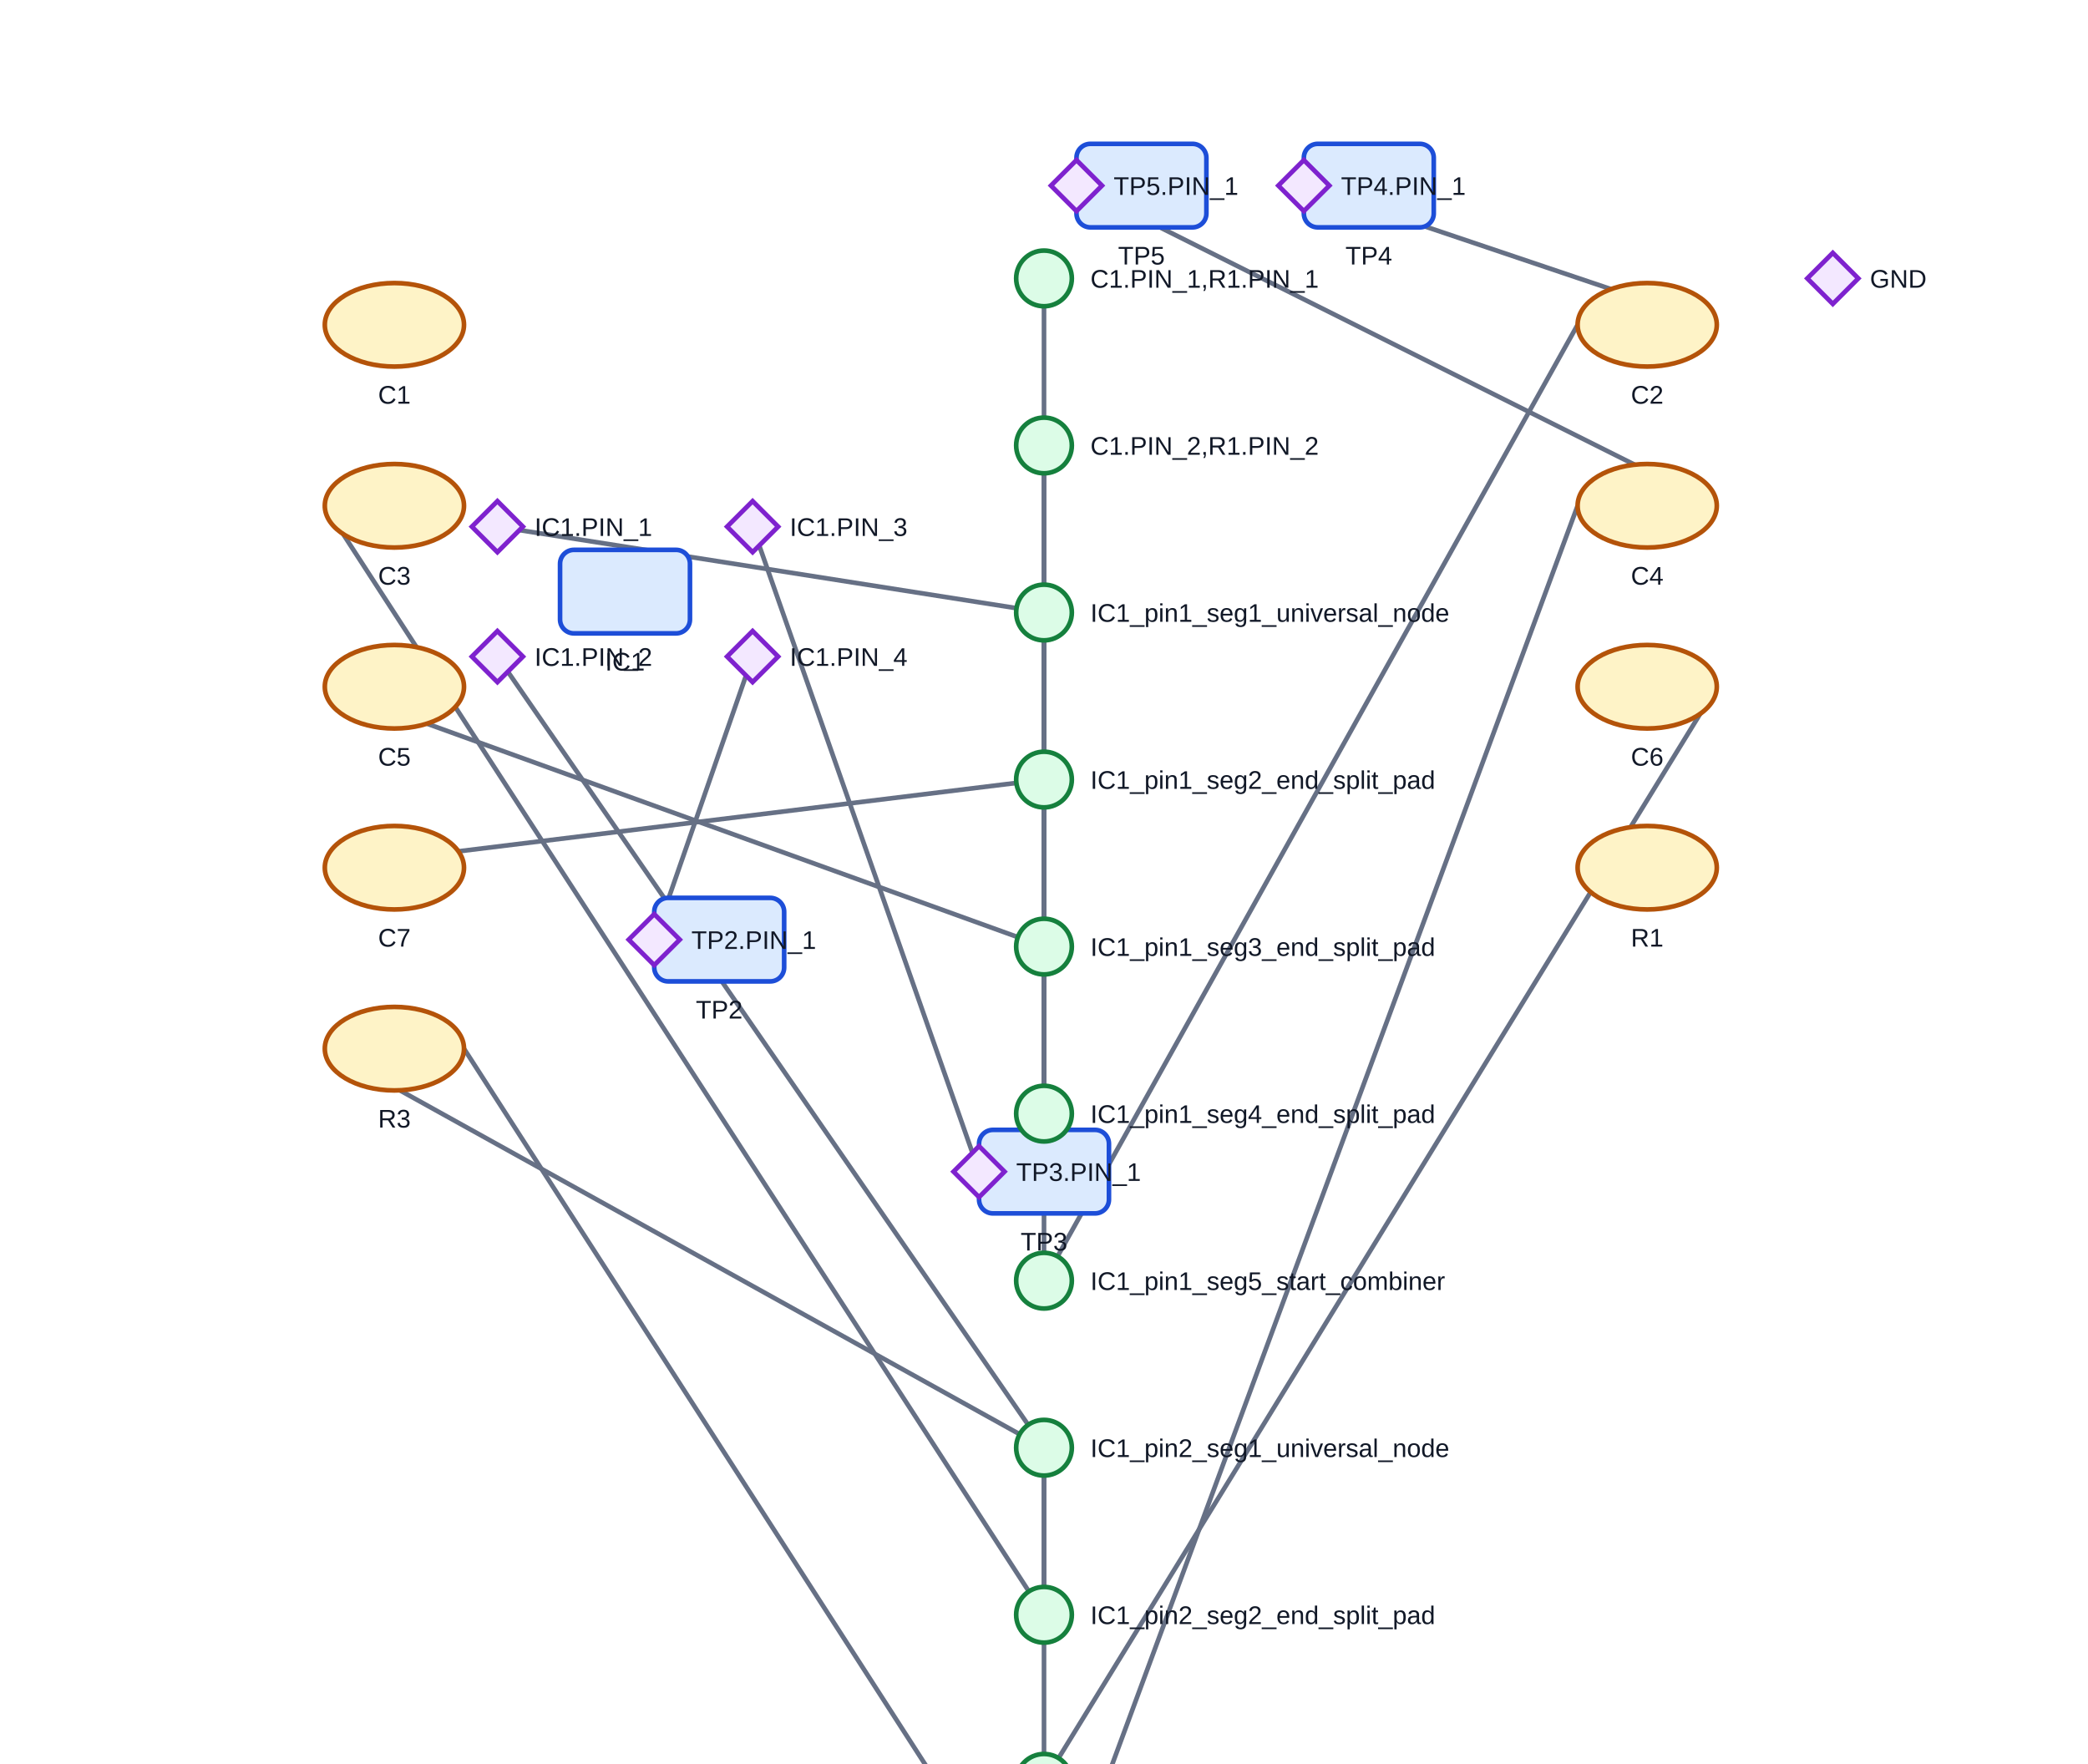
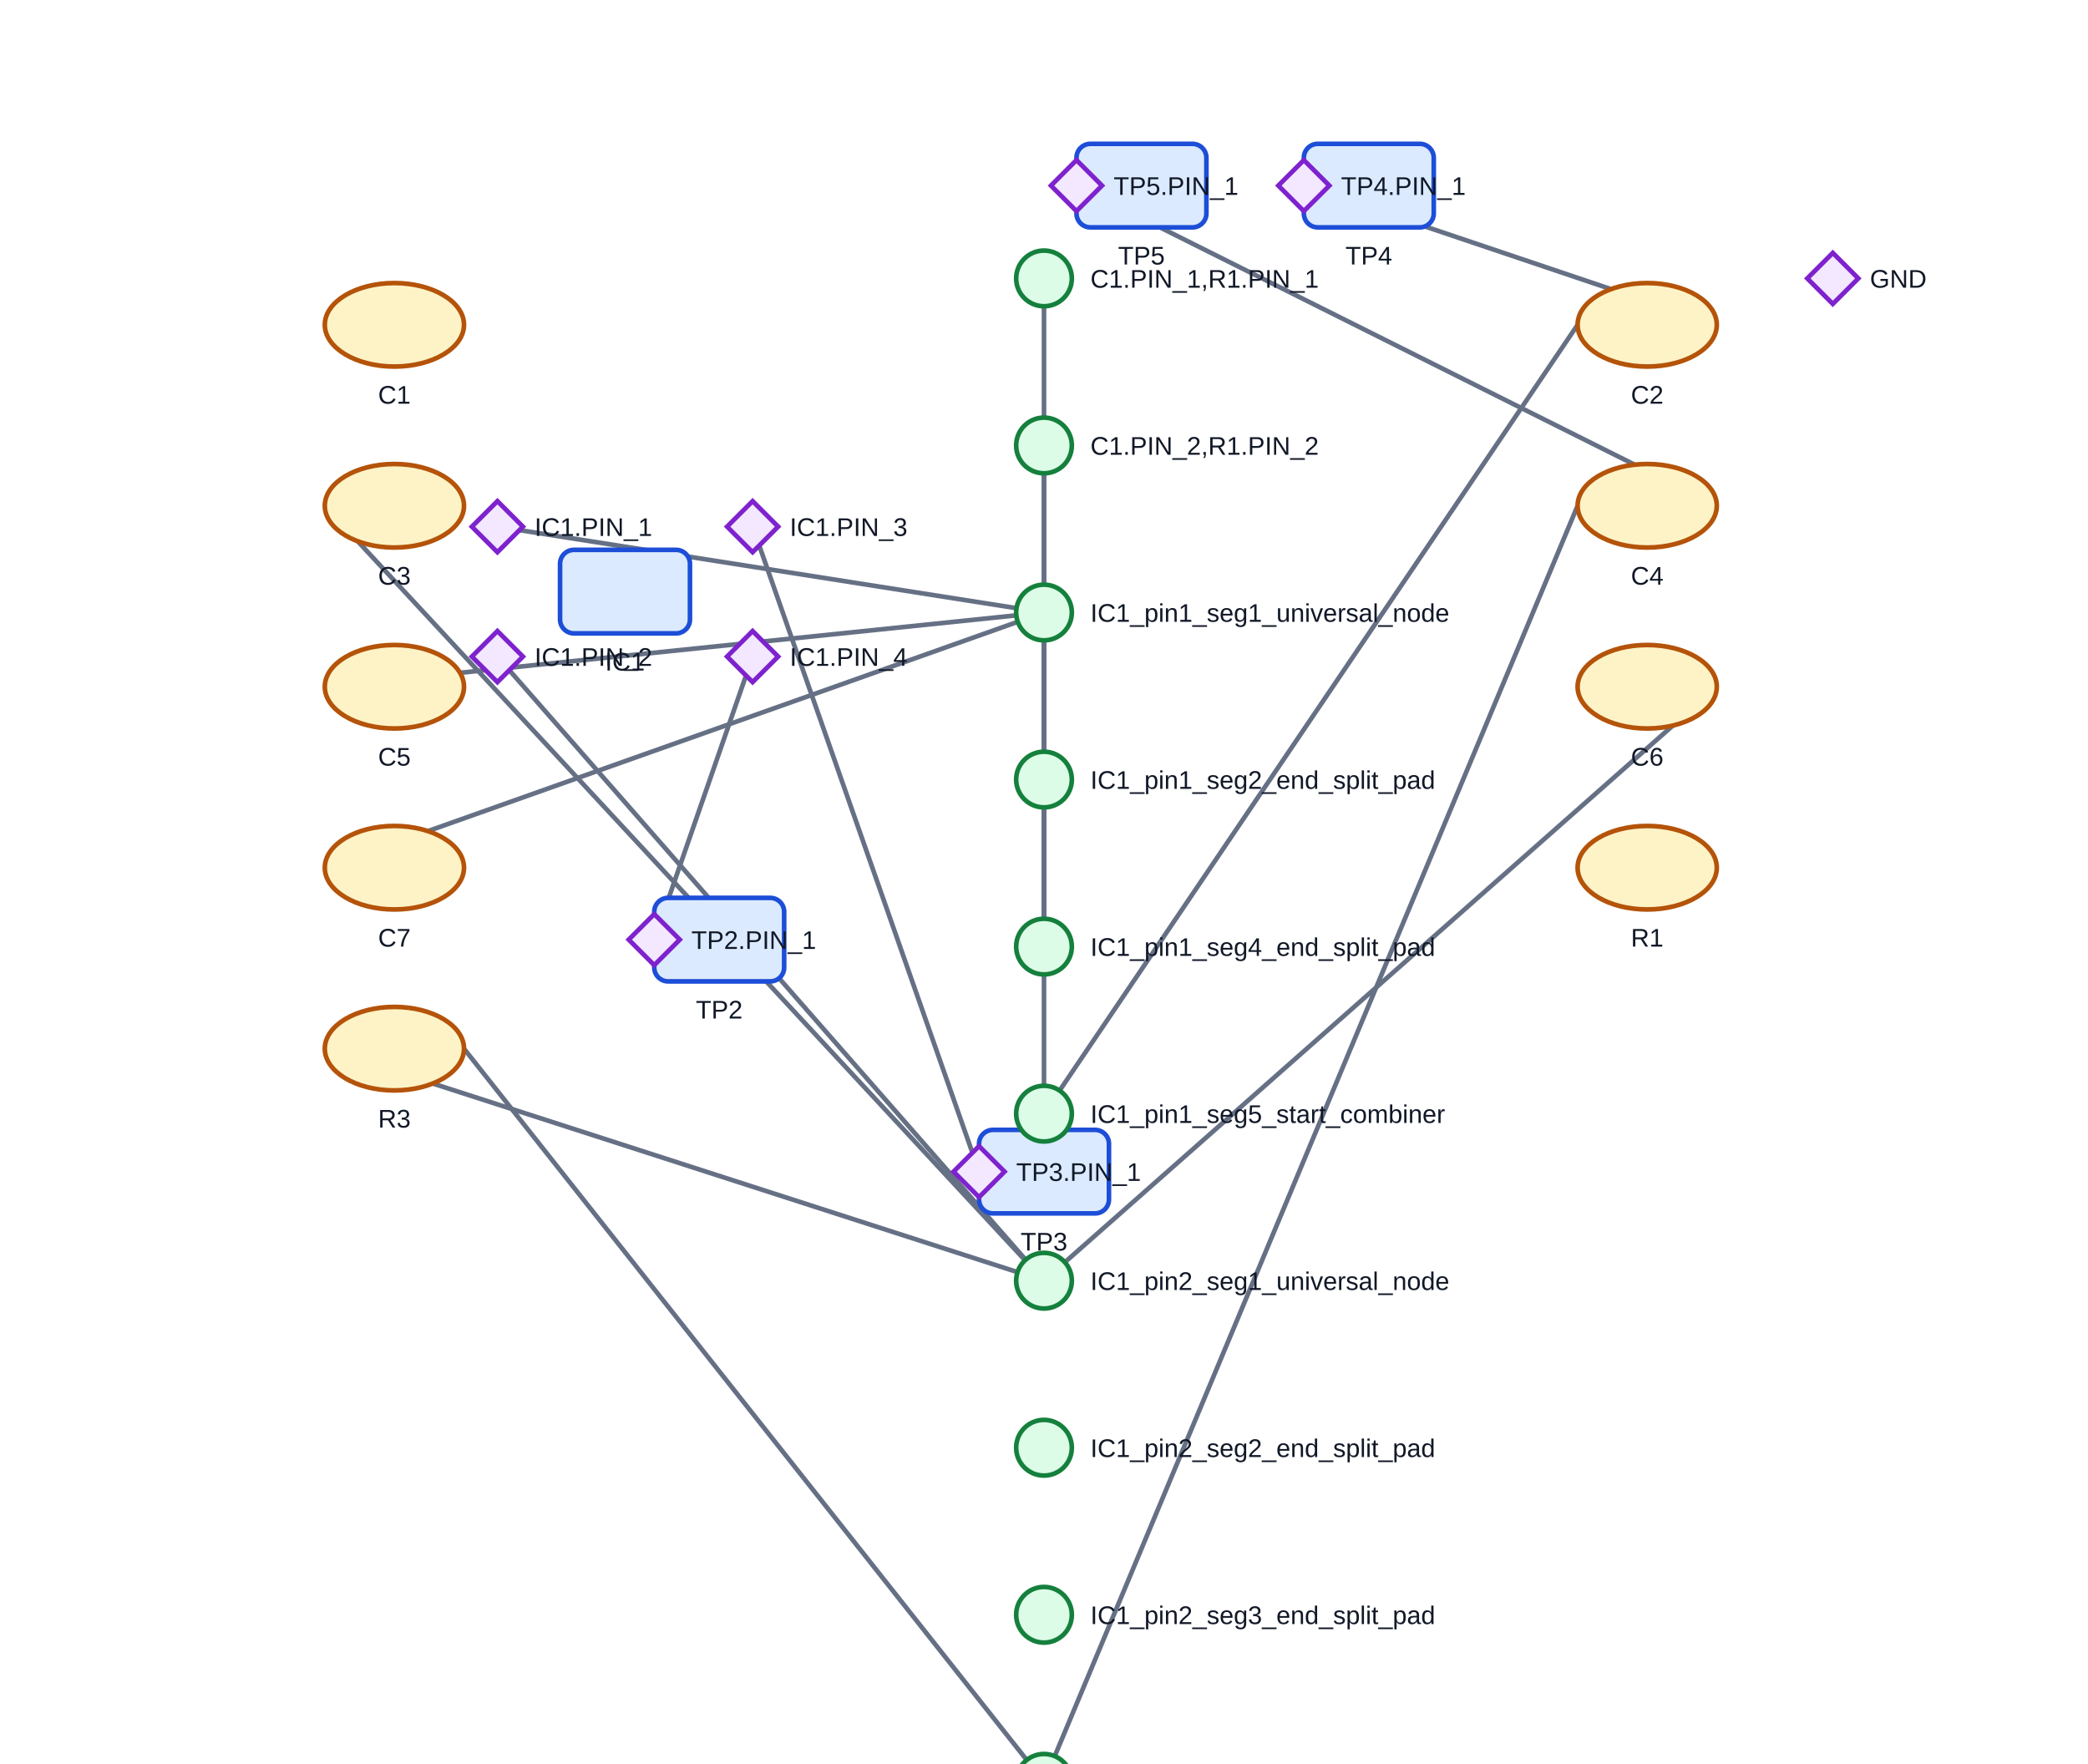
<svg xmlns="http://www.w3.org/2000/svg" width="900" height="760" viewBox="0 0 900 760" role="img" aria-label="topology graph">
  <style>.topology-edge { stroke: #667085; stroke-width: 2; fill: none; }
.topology-fixed-component-shape { fill: #dbeafe; stroke: #1d4ed8; stroke-width: 2; }
.topology-uv-component-shape { fill: #fef3c7; stroke: #b45309; stroke-width: 2; }
.topology-node-shape { fill: #dcfce7; stroke: #15803d; stroke-width: 2; }
.topology-terminal-shape { fill: #f3e8ff; stroke: #7e22ce; stroke-width: 2; }
.topology-label { fill: #111827; font-family: Arial, sans-serif; font-size: 11px; }</style>
  <g id="topology-edges" class="topology-edges">
-     <line class="topology-edge" data-edge-id="C1R1_to_combiner" data-kind="microstrip" x1="450.0" y1="192.0" x2="450.0" y2="552.0" />
+     <line class="topology-edge" data-edge-id="C1R1_to_combiner" data-kind="microstrip" x1="450.0" y1="192.0" x2="450.0" y2="480.0" />
    <line class="topology-edge" data-edge-id="IC1_pin1_seg1" data-kind="microstrip" x1="214.4" y1="227.0" x2="450.0" y2="264.0" />
-     <line class="topology-edge" data-edge-id="IC1_pin1_seg2" data-kind="microstrip" x1="450.0" y1="264.0" x2="450.0" y2="336.0" />
-     <line class="topology-edge" data-edge-id="IC1_pin1_seg2_to_C7" data-kind="microstrip" x1="450.0" y1="336.0" x2="140.0" y2="374.0" />
-     <line class="topology-edge" data-edge-id="IC1_pin1_seg3" data-kind="microstrip" x1="450.0" y1="264.0" x2="450.0" y2="408.0" />
-     <line class="topology-edge" data-edge-id="IC1_pin1_seg3_to_C5" data-kind="microstrip" x1="450.0" y1="408.0" x2="140.0" y2="296.0" />
-     <line class="topology-edge" data-edge-id="IC1_pin1_seg4" data-kind="microstrip" x1="450.0" y1="264.0" x2="450.0" y2="480.0" />
-     <line class="topology-edge" data-edge-id="IC1_pin1_seg4_to_C1R1" data-kind="microstrip" x1="450.0" y1="480.0" x2="450.0" y2="120.0" />
-     <line class="topology-edge" data-edge-id="IC1_pin1_seg5" data-kind="microstrip" x1="450.0" y1="552.0" x2="680.0" y2="140.0" />
+     <line class="topology-edge" data-edge-id="IC1_pin1_seg2" data-kind="microstrip" x1="450.0" y1="264.0" x2="140.0" y2="374.0" />
+     <line class="topology-edge" data-edge-id="IC1_pin1_seg3" data-kind="microstrip" x1="450.0" y1="264.0" x2="140.0" y2="296.0" />
+     <line class="topology-edge" data-edge-id="IC1_pin1_seg4" data-kind="microstrip" x1="450.0" y1="264.0" x2="450.0" y2="408.0" />
+     <line class="topology-edge" data-edge-id="IC1_pin1_seg4_to_C1R1" data-kind="microstrip" x1="450.0" y1="408.0" x2="450.0" y2="120.0" />
+     <line class="topology-edge" data-edge-id="IC1_pin1_seg5" data-kind="microstrip" x1="450.0" y1="480.0" x2="680.0" y2="140.0" />
    <line class="topology-edge" data-edge-id="IC1_pin1_seg6" data-kind="microstrip" x1="740.0" y1="140.0" x2="562.0" y2="80.0" />
-     <line class="topology-edge" data-edge-id="IC1_pin2_seg1" data-kind="microstrip" x1="214.4" y1="283.0" x2="450.0" y2="624.0" />
-     <line class="topology-edge" data-edge-id="IC1_pin2_seg2" data-kind="microstrip" x1="450.0" y1="624.0" x2="450.0" y2="696.0" />
-     <line class="topology-edge" data-edge-id="IC1_pin2_seg2_to_C3" data-kind="microstrip" x1="450.0" y1="696.0" x2="140.0" y2="218.0" />
-     <line class="topology-edge" data-edge-id="IC1_pin2_seg3" data-kind="microstrip" x1="450.0" y1="624.0" x2="450.0" y2="768.0" />
-     <line class="topology-edge" data-edge-id="IC1_pin2_seg3_to_C6" data-kind="microstrip" x1="450.0" y1="768.0" x2="740.0" y2="296.0" />
-     <line class="topology-edge" data-edge-id="IC1_pin2_seg4" data-kind="microstrip" x1="450.0" y1="624.0" x2="140.0" y2="452.0" />
-     <line class="topology-edge" data-edge-id="IC1_pin2_seg5" data-kind="microstrip" x1="450.0" y1="840.0" x2="680.0" y2="218.0" />
+     <line class="topology-edge" data-edge-id="IC1_pin2_seg1" data-kind="microstrip" x1="214.4" y1="283.0" x2="450.0" y2="552.0" />
+     <line class="topology-edge" data-edge-id="IC1_pin2_seg2" data-kind="microstrip" x1="450.0" y1="552.0" x2="140.0" y2="218.0" />
+     <line class="topology-edge" data-edge-id="IC1_pin2_seg3" data-kind="microstrip" x1="450.0" y1="552.0" x2="740.0" y2="296.0" />
+     <line class="topology-edge" data-edge-id="IC1_pin2_seg4" data-kind="microstrip" x1="450.0" y1="552.0" x2="140.0" y2="452.0" />
+     <line class="topology-edge" data-edge-id="IC1_pin2_seg5" data-kind="microstrip" x1="450.0" y1="768.0" x2="680.0" y2="218.0" />
    <line class="topology-edge" data-edge-id="IC1_pin2_seg6" data-kind="microstrip" x1="740.0" y1="218.0" x2="464.0" y2="80.0" />
    <line class="topology-edge" data-edge-id="PWR_VDD_bus" data-kind="microstrip" x1="282.0" y1="405.0" x2="324.4" y2="283.0" />
-     <line class="topology-edge" data-edge-id="R3_to_combiner" data-kind="microstrip" x1="200.0" y1="452.0" x2="450.0" y2="840.0" />
+     <line class="topology-edge" data-edge-id="R3_to_combiner" data-kind="microstrip" x1="200.0" y1="452.0" x2="450.0" y2="768.0" />
    <line class="topology-edge" data-edge-id="RF_INPUT_to_IC1" data-kind="microstrip" x1="422.0" y1="505.0" x2="324.4" y2="227.0" />
  </g>
  <g id="topology-fixed-components" class="topology-fixed-components">
    <g class="topology-component topology-fixed-component" data-component-id="IC1">
      <rect class="topology-fixed-component-shape" x="241.4" y="237.0" width="56" height="36" rx="6" />
      <text class="topology-label" x="269.4" y="289.0" text-anchor="middle">IC1</text>
    </g>
    <g class="topology-component topology-fixed-component" data-component-id="TP2">
      <rect class="topology-fixed-component-shape" x="282.0" y="387.0" width="56" height="36" rx="6" />
      <text class="topology-label" x="310.0" y="439.0" text-anchor="middle">TP2</text>
    </g>
    <g class="topology-component topology-fixed-component" data-component-id="TP3">
      <rect class="topology-fixed-component-shape" x="422.0" y="487.0" width="56" height="36" rx="6" />
      <text class="topology-label" x="450.0" y="539.0" text-anchor="middle">TP3</text>
    </g>
    <g class="topology-component topology-fixed-component" data-component-id="TP4">
      <rect class="topology-fixed-component-shape" x="562.0" y="62.0" width="56" height="36" rx="6" />
      <text class="topology-label" x="590.0" y="114.0" text-anchor="middle">TP4</text>
    </g>
    <g class="topology-component topology-fixed-component" data-component-id="TP5">
      <rect class="topology-fixed-component-shape" x="464.0" y="62.0" width="56" height="36" rx="6" />
      <text class="topology-label" x="492.0" y="114.0" text-anchor="middle">TP5</text>
    </g>
  </g>
  <g id="topology-uv-components" class="topology-uv-components">
    <g class="topology-component topology-uv-component" data-component-id="C1">
      <ellipse class="topology-uv-component-shape" cx="170.0" cy="140.0" rx="30" ry="18" />
      <text class="topology-label" x="170.0" y="174.0" text-anchor="middle">C1</text>
    </g>
    <g class="topology-component topology-uv-component" data-component-id="C2">
      <ellipse class="topology-uv-component-shape" cx="710.0" cy="140.0" rx="30" ry="18" />
      <text class="topology-label" x="710.0" y="174.0" text-anchor="middle">C2</text>
    </g>
    <g class="topology-component topology-uv-component" data-component-id="C3">
      <ellipse class="topology-uv-component-shape" cx="170.0" cy="218.0" rx="30" ry="18" />
      <text class="topology-label" x="170.0" y="252.0" text-anchor="middle">C3</text>
    </g>
    <g class="topology-component topology-uv-component" data-component-id="C4">
      <ellipse class="topology-uv-component-shape" cx="710.0" cy="218.0" rx="30" ry="18" />
      <text class="topology-label" x="710.0" y="252.0" text-anchor="middle">C4</text>
    </g>
    <g class="topology-component topology-uv-component" data-component-id="C5">
      <ellipse class="topology-uv-component-shape" cx="170.0" cy="296.0" rx="30" ry="18" />
      <text class="topology-label" x="170.0" y="330.0" text-anchor="middle">C5</text>
    </g>
    <g class="topology-component topology-uv-component" data-component-id="C6">
      <ellipse class="topology-uv-component-shape" cx="710.0" cy="296.0" rx="30" ry="18" />
      <text class="topology-label" x="710.0" y="330.0" text-anchor="middle">C6</text>
    </g>
    <g class="topology-component topology-uv-component" data-component-id="C7">
      <ellipse class="topology-uv-component-shape" cx="170.0" cy="374.0" rx="30" ry="18" />
      <text class="topology-label" x="170.0" y="408.0" text-anchor="middle">C7</text>
    </g>
    <g class="topology-component topology-uv-component" data-component-id="R1">
      <ellipse class="topology-uv-component-shape" cx="710.0" cy="374.0" rx="30" ry="18" />
      <text class="topology-label" x="710.0" y="408.0" text-anchor="middle">R1</text>
    </g>
    <g class="topology-component topology-uv-component" data-component-id="R3">
      <ellipse class="topology-uv-component-shape" cx="170.0" cy="452.0" rx="30" ry="18" />
      <text class="topology-label" x="170.0" y="486.0" text-anchor="middle">R3</text>
    </g>
  </g>
  <g id="topology-nodes" class="topology-nodes">
    <g class="topology-node" data-node-id="C1.PIN_1,R1.PIN_1">
      <circle class="topology-node-shape" cx="450.0" cy="120.0" r="12" />
      <text class="topology-label" x="470.0" y="124.0" text-anchor="start">C1.PIN_1,R1.PIN_1</text>
    </g>
    <g class="topology-node" data-node-id="C1.PIN_2,R1.PIN_2">
      <circle class="topology-node-shape" cx="450.0" cy="192.0" r="12" />
      <text class="topology-label" x="470.0" y="196.0" text-anchor="start">C1.PIN_2,R1.PIN_2</text>
    </g>
    <g class="topology-node" data-node-id="IC1_pin1_seg1_universal_node">
      <circle class="topology-node-shape" cx="450.0" cy="264.0" r="12" />
      <text class="topology-label" x="470.0" y="268.0" text-anchor="start">IC1_pin1_seg1_universal_node</text>
    </g>
    <g class="topology-node" data-node-id="IC1_pin1_seg2_end_split_pad">
      <circle class="topology-node-shape" cx="450.0" cy="336.0" r="12" />
      <text class="topology-label" x="470.0" y="340.0" text-anchor="start">IC1_pin1_seg2_end_split_pad</text>
    </g>
-     <g class="topology-node" data-node-id="IC1_pin1_seg3_end_split_pad">
+     <g class="topology-node" data-node-id="IC1_pin1_seg4_end_split_pad">
      <circle class="topology-node-shape" cx="450.0" cy="408.0" r="12" />
-       <text class="topology-label" x="470.0" y="412.0" text-anchor="start">IC1_pin1_seg3_end_split_pad</text>
-     </g>
-     <g class="topology-node" data-node-id="IC1_pin1_seg4_end_split_pad">
-       <circle class="topology-node-shape" cx="450.0" cy="480.0" r="12" />
-       <text class="topology-label" x="470.0" y="484.0" text-anchor="start">IC1_pin1_seg4_end_split_pad</text>
+       <text class="topology-label" x="470.0" y="412.0" text-anchor="start">IC1_pin1_seg4_end_split_pad</text>
    </g>
    <g class="topology-node" data-node-id="IC1_pin1_seg5_start_combiner">
-       <circle class="topology-node-shape" cx="450.0" cy="552.0" r="12" />
-       <text class="topology-label" x="470.0" y="556.0" text-anchor="start">IC1_pin1_seg5_start_combiner</text>
+       <circle class="topology-node-shape" cx="450.0" cy="480.0" r="12" />
+       <text class="topology-label" x="470.0" y="484.0" text-anchor="start">IC1_pin1_seg5_start_combiner</text>
    </g>
    <g class="topology-node" data-node-id="IC1_pin2_seg1_universal_node">
-       <circle class="topology-node-shape" cx="450.0" cy="624.0" r="12" />
-       <text class="topology-label" x="470.0" y="628.0" text-anchor="start">IC1_pin2_seg1_universal_node</text>
+       <circle class="topology-node-shape" cx="450.0" cy="552.0" r="12" />
+       <text class="topology-label" x="470.0" y="556.0" text-anchor="start">IC1_pin2_seg1_universal_node</text>
    </g>
    <g class="topology-node" data-node-id="IC1_pin2_seg2_end_split_pad">
-       <circle class="topology-node-shape" cx="450.0" cy="696.0" r="12" />
-       <text class="topology-label" x="470.0" y="700.0" text-anchor="start">IC1_pin2_seg2_end_split_pad</text>
+       <circle class="topology-node-shape" cx="450.0" cy="624.0" r="12" />
+       <text class="topology-label" x="470.0" y="628.0" text-anchor="start">IC1_pin2_seg2_end_split_pad</text>
    </g>
    <g class="topology-node" data-node-id="IC1_pin2_seg3_end_split_pad">
-       <circle class="topology-node-shape" cx="450.0" cy="768.0" r="12" />
-       <text class="topology-label" x="470.0" y="772.0" text-anchor="start">IC1_pin2_seg3_end_split_pad</text>
+       <circle class="topology-node-shape" cx="450.0" cy="696.0" r="12" />
+       <text class="topology-label" x="470.0" y="700.0" text-anchor="start">IC1_pin2_seg3_end_split_pad</text>
    </g>
    <g class="topology-node" data-node-id="IC1_pin2_seg5_start_combiner">
-       <circle class="topology-node-shape" cx="450.0" cy="840.0" r="12" />
-       <text class="topology-label" x="470.0" y="844.0" text-anchor="start">IC1_pin2_seg5_start_combiner</text>
+       <circle class="topology-node-shape" cx="450.0" cy="768.0" r="12" />
+       <text class="topology-label" x="470.0" y="772.0" text-anchor="start">IC1_pin2_seg5_start_combiner</text>
    </g>
  </g>
  <g id="topology-terminals" class="topology-terminals">
    <g class="topology-terminal" data-terminal-id="GND">
      <polygon class="topology-terminal-shape" points="790.0,109.0 801.0,120.0 790.0,131.0 779.0,120.0" />
      <text class="topology-label" x="806.0" y="124.0" text-anchor="start">GND</text>
    </g>
    <g class="topology-terminal" data-terminal-id="IC1.PIN_1">
      <polygon class="topology-terminal-shape" points="214.4,216.0 225.4,227.0 214.4,238.0 203.4,227.0" />
      <text class="topology-label" x="230.4" y="231.0" text-anchor="start">IC1.PIN_1</text>
    </g>
    <g class="topology-terminal" data-terminal-id="IC1.PIN_2">
      <polygon class="topology-terminal-shape" points="214.4,272.0 225.4,283.0 214.4,294.0 203.4,283.0" />
      <text class="topology-label" x="230.4" y="287.0" text-anchor="start">IC1.PIN_2</text>
    </g>
    <g class="topology-terminal" data-terminal-id="IC1.PIN_3">
      <polygon class="topology-terminal-shape" points="324.4,216.0 335.4,227.0 324.4,238.0 313.4,227.0" />
      <text class="topology-label" x="340.4" y="231.0" text-anchor="start">IC1.PIN_3</text>
    </g>
    <g class="topology-terminal" data-terminal-id="IC1.PIN_4">
      <polygon class="topology-terminal-shape" points="324.4,272.0 335.4,283.0 324.4,294.0 313.4,283.0" />
      <text class="topology-label" x="340.4" y="287.0" text-anchor="start">IC1.PIN_4</text>
    </g>
    <g class="topology-terminal" data-terminal-id="TP2.PIN_1">
      <polygon class="topology-terminal-shape" points="282.0,394.0 293.0,405.0 282.0,416.0 271.0,405.0" />
      <text class="topology-label" x="298.0" y="409.0" text-anchor="start">TP2.PIN_1</text>
    </g>
    <g class="topology-terminal" data-terminal-id="TP3.PIN_1">
      <polygon class="topology-terminal-shape" points="422.0,494.0 433.0,505.0 422.0,516.0 411.0,505.0" />
      <text class="topology-label" x="438.0" y="509.0" text-anchor="start">TP3.PIN_1</text>
    </g>
    <g class="topology-terminal" data-terminal-id="TP4.PIN_1">
      <polygon class="topology-terminal-shape" points="562.0,69.0 573.0,80.0 562.0,91.0 551.0,80.0" />
      <text class="topology-label" x="578.0" y="84.0" text-anchor="start">TP4.PIN_1</text>
    </g>
    <g class="topology-terminal" data-terminal-id="TP5.PIN_1">
      <polygon class="topology-terminal-shape" points="464.0,69.0 475.0,80.0 464.0,91.0 453.0,80.0" />
      <text class="topology-label" x="480.0" y="84.0" text-anchor="start">TP5.PIN_1</text>
    </g>
  </g>
</svg>
